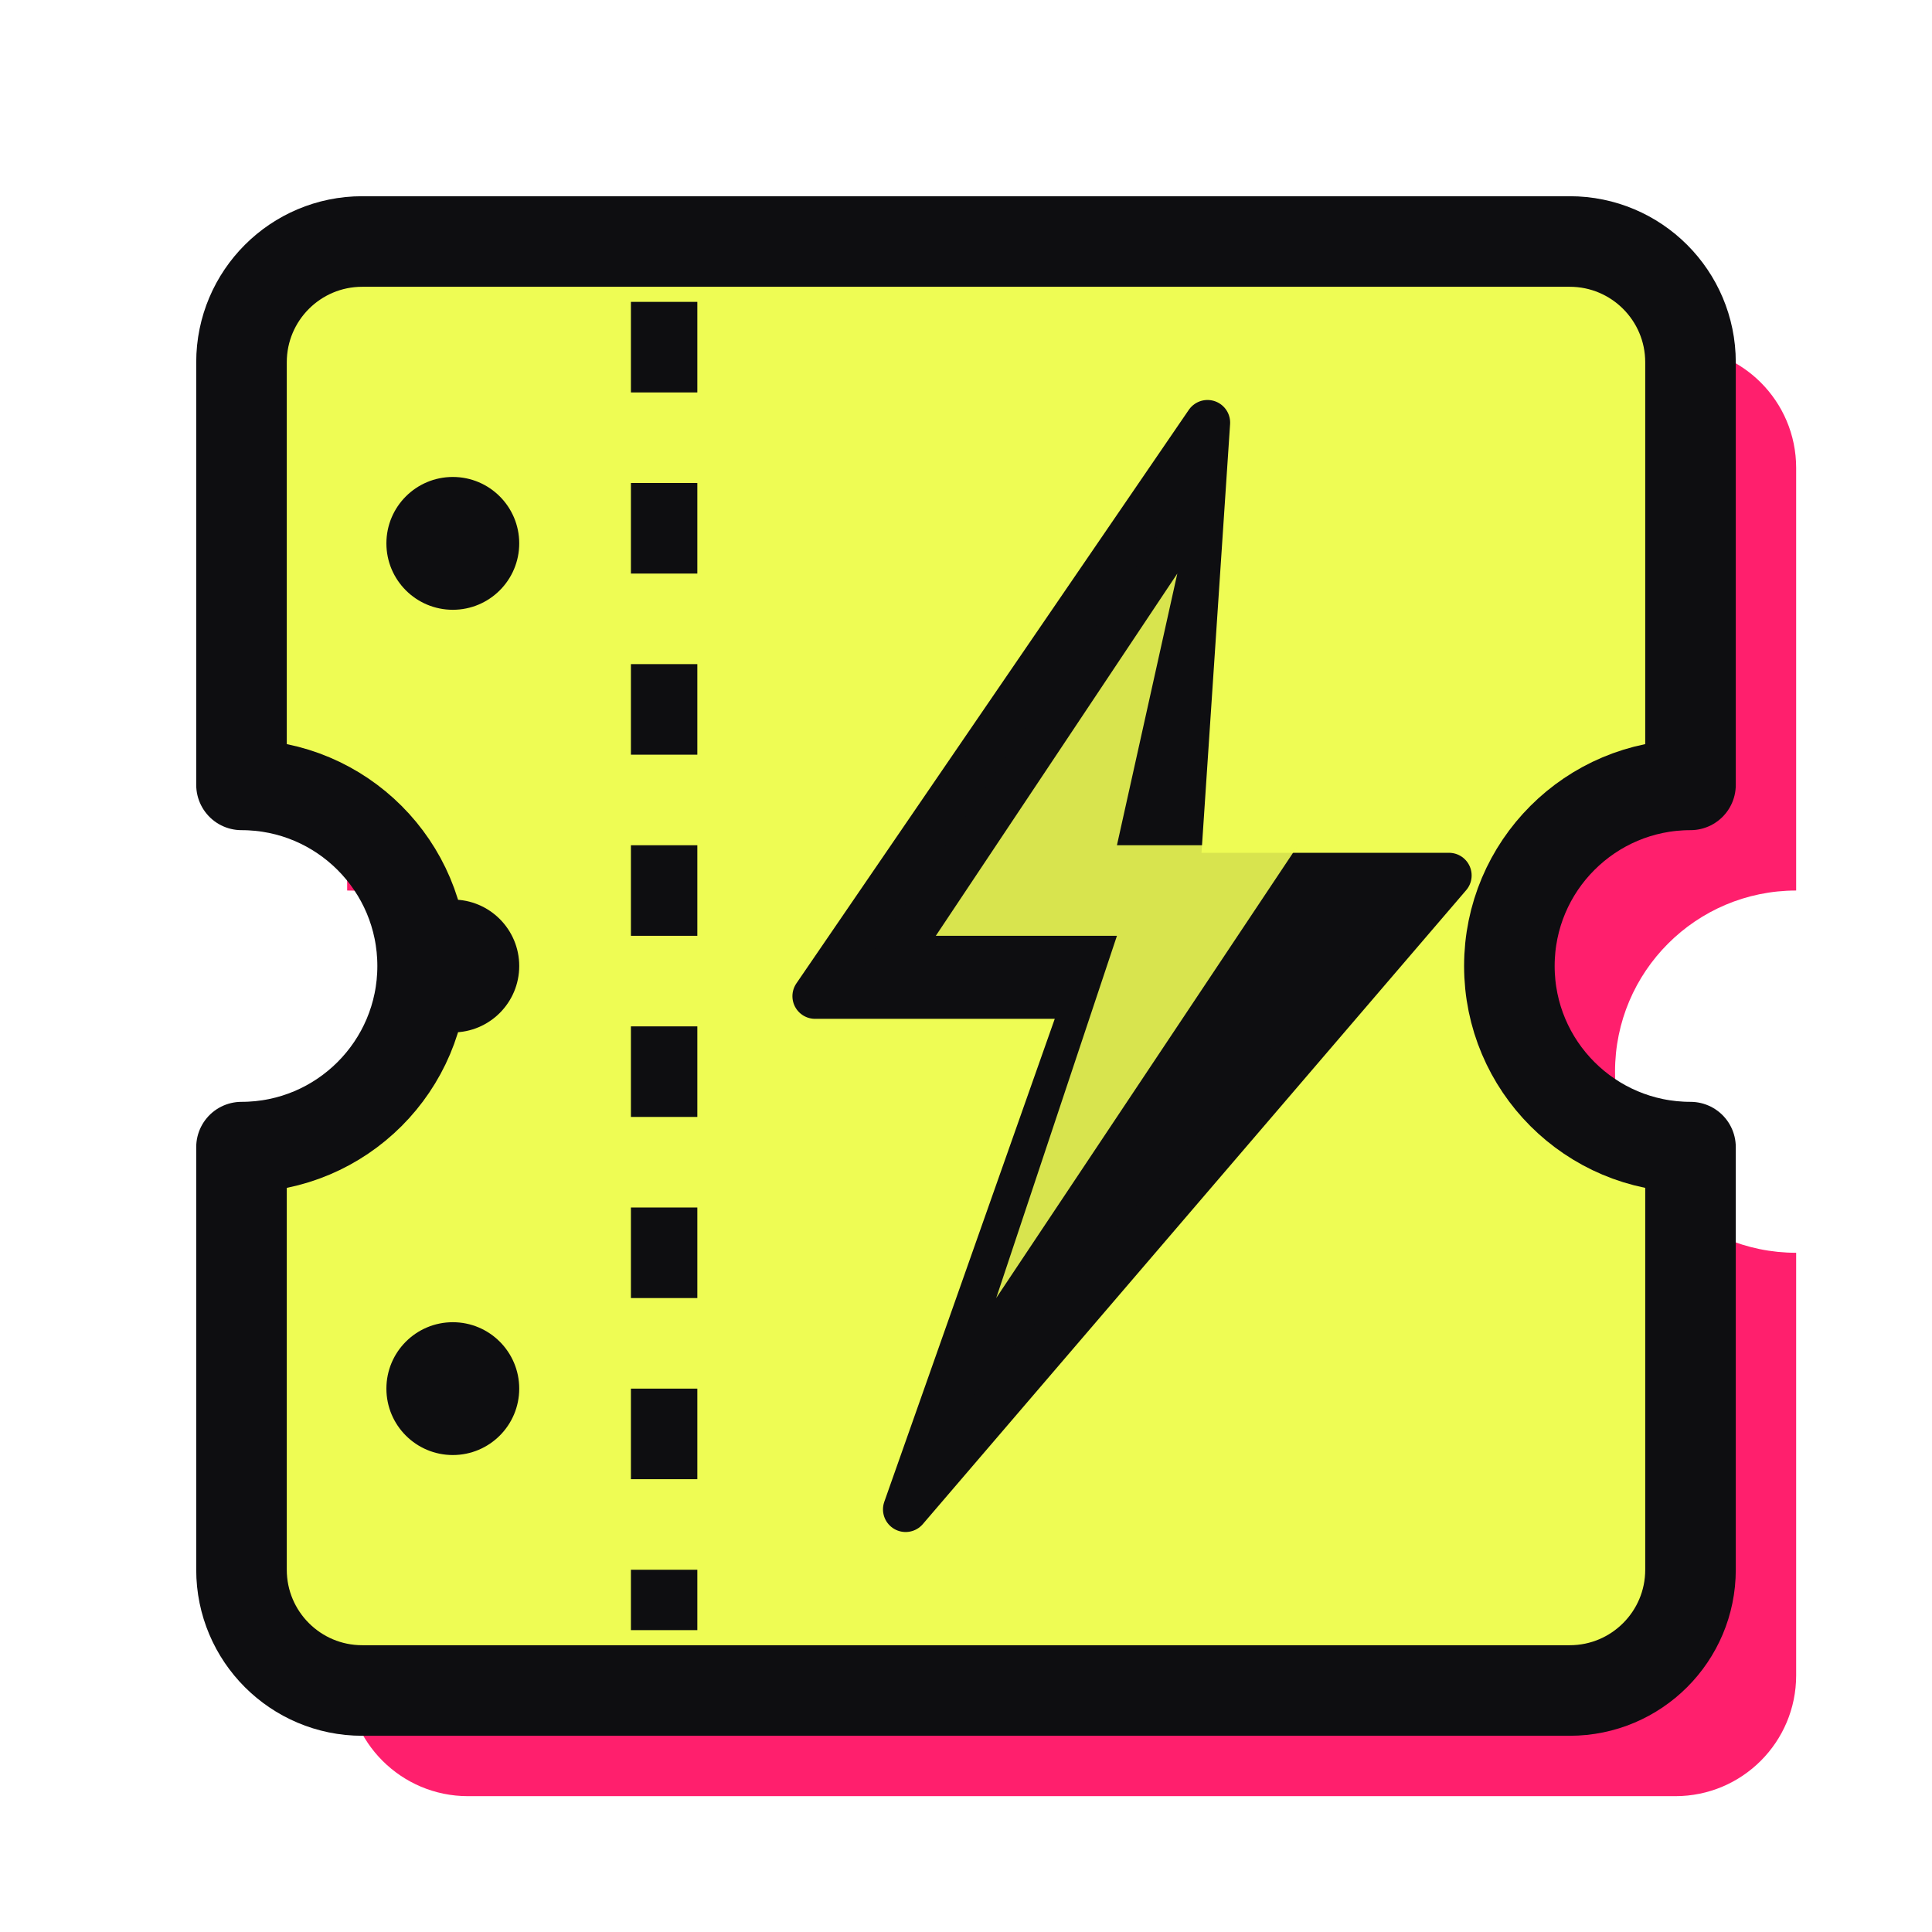
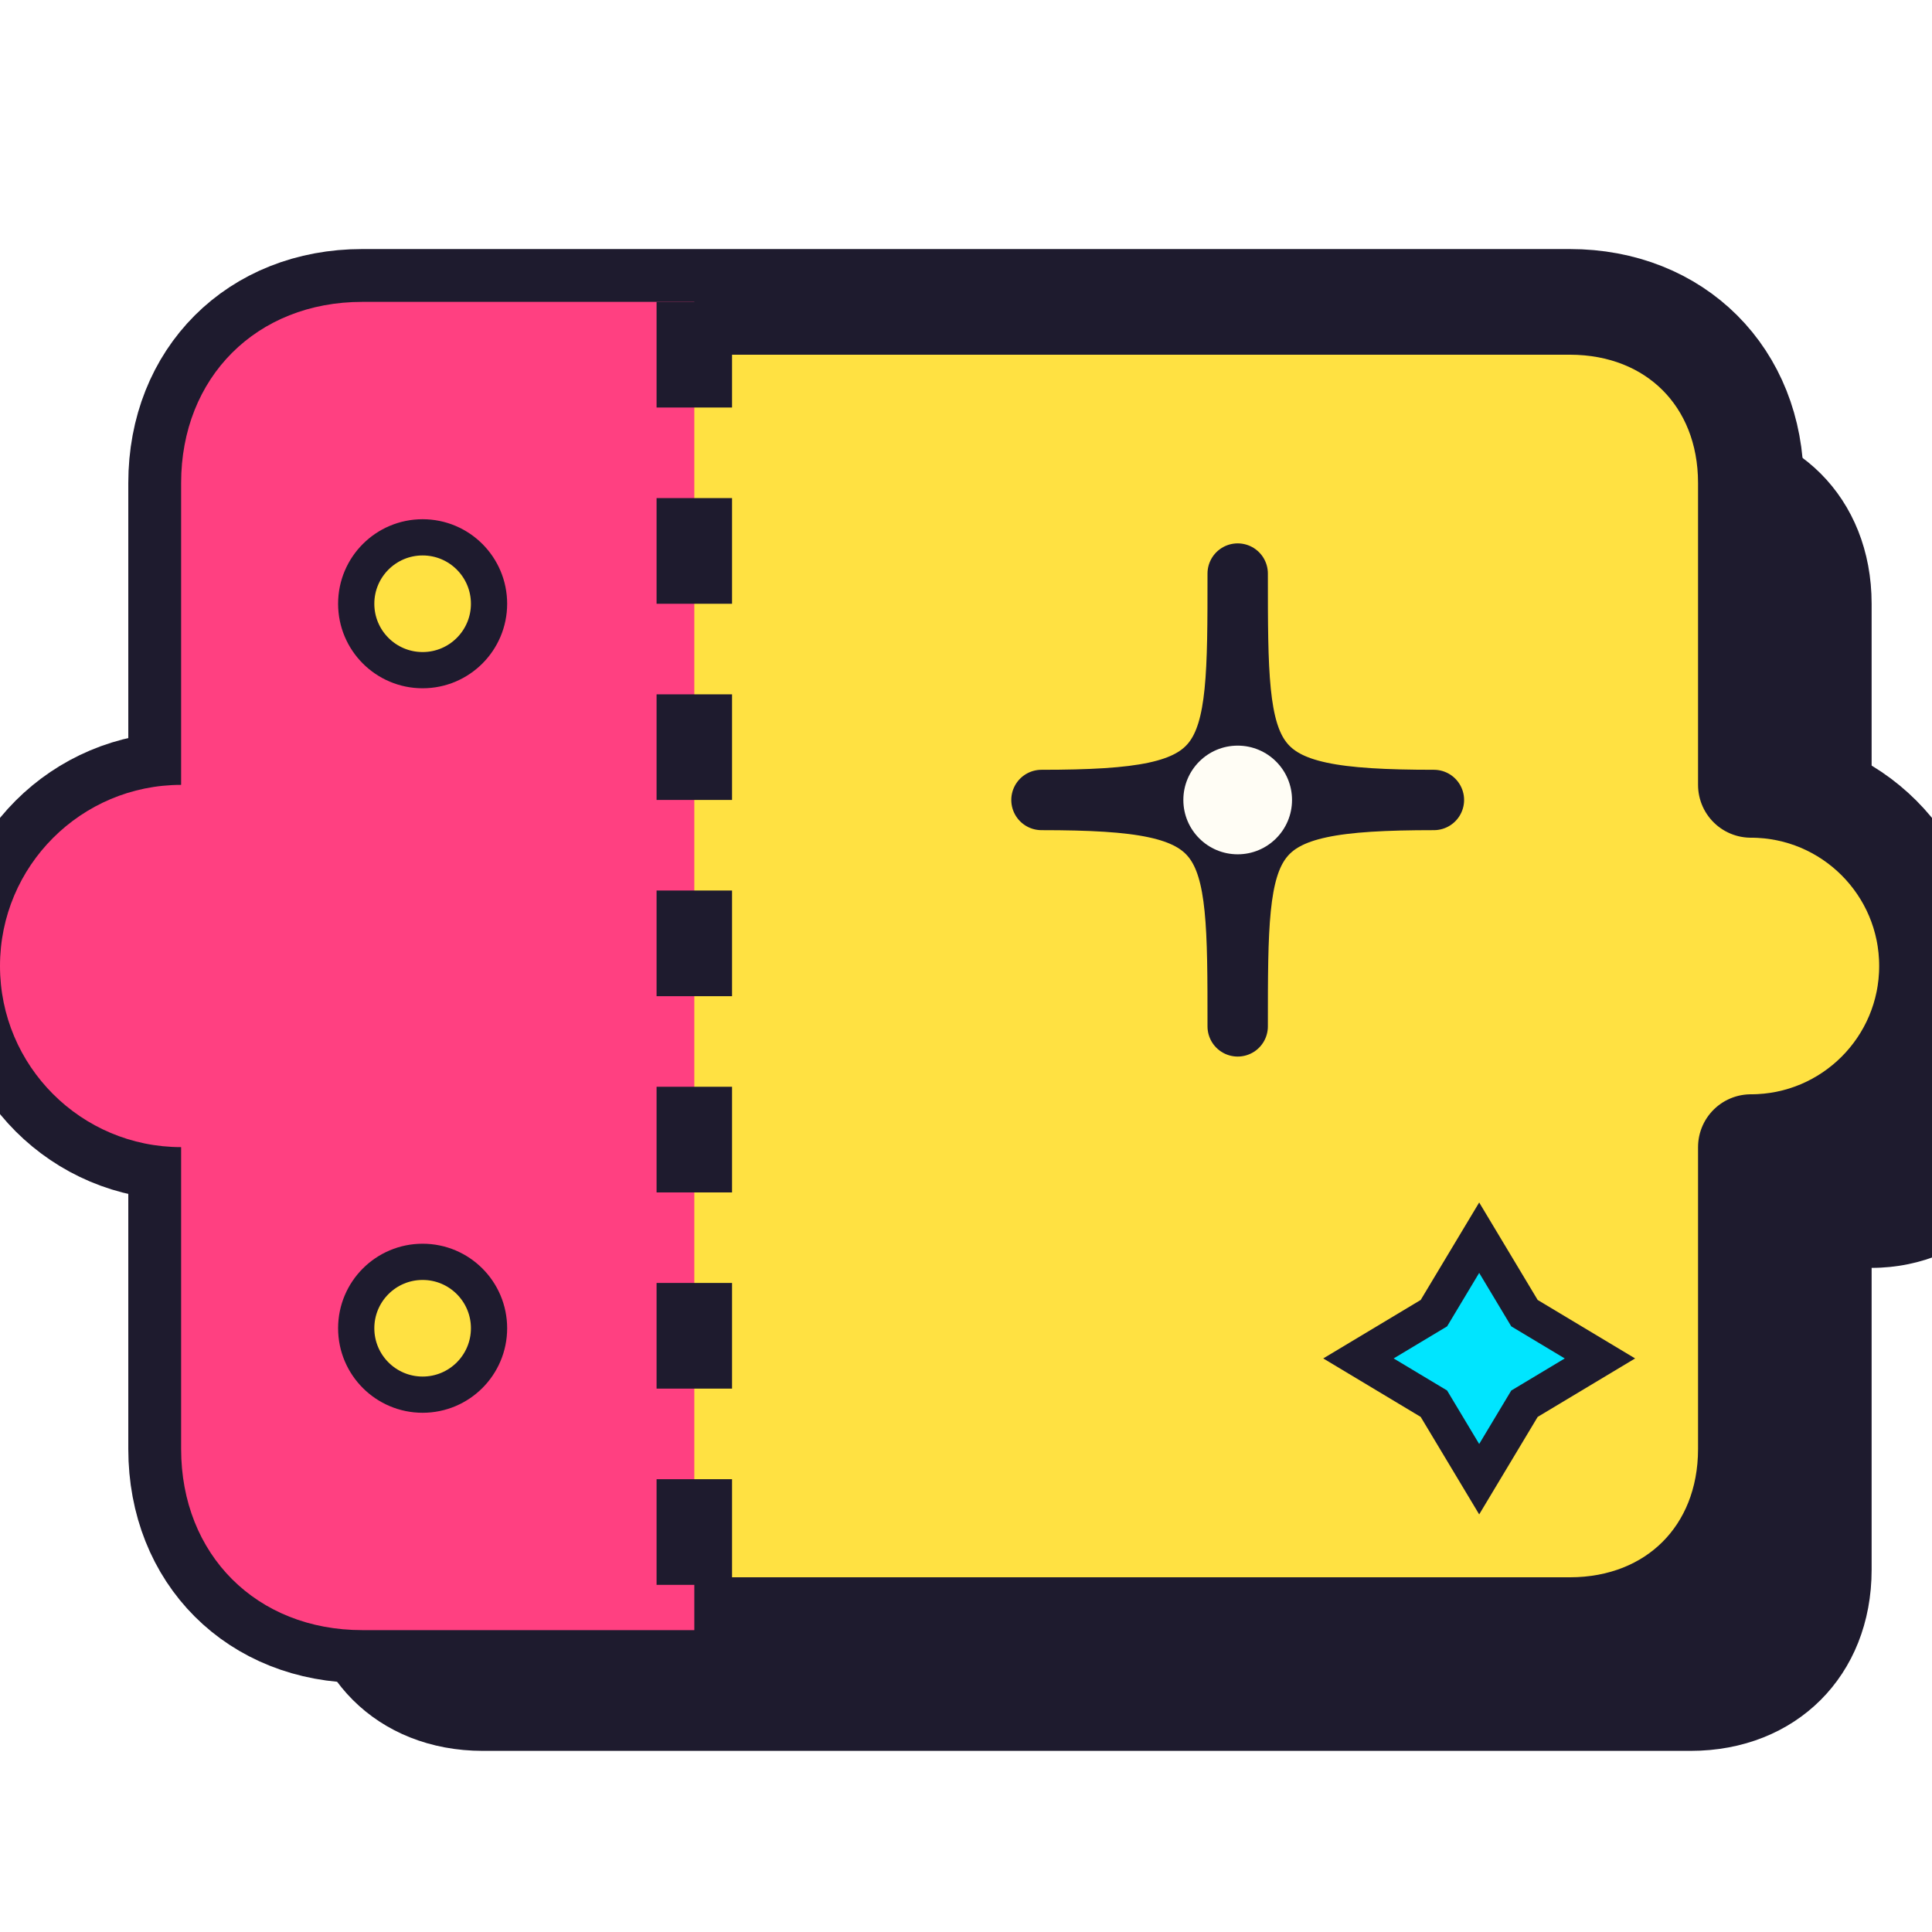
<svg xmlns="http://www.w3.org/2000/svg" viewBox="0 0 64 64" width="64" height="64">
-   <path d="M 12 8 h 40 a 4 4 0 0 1 4 4 v 14 a 6 6 0 0 0 0 12 v 14 a 4 4 0 0 1 -4 4 h -40 a 4 4 0 0 1 -4 -4 v -14 a 6 6 0 0 0 0 -12 v -14 a 4 4 0 0 1 4 -4 Z" fill="#FF1F6D" transform="translate(3.5, 3.5)" />
-   <path d="M 12 8 h 40 a 4 4 0 0 1 4 4 v 14 a 6 6 0 0 0 0 12 v 14 a 4 4 0 0 1 -4 4 h -40 a 4 4 0 0 1 -4 -4 v -14 a 6 6 0 0 0 0 -12 v -14 a 4 4 0 0 1 4 -4 Z" fill="#EEFC54" stroke="#0E0E11" stroke-width="3" stroke-linejoin="round" />
-   <line x1="22" y1="10" x2="22" y2="54" stroke="#0E0E11" stroke-width="2.2" stroke-dasharray="3,3" />
-   <circle cx="15" cy="18" r="2.2" fill="#0E0E11" />
-   <circle cx="15" cy="32" r="2.2" fill="#0E0E11" />
-   <circle cx="15" cy="46" r="2.2" fill="#0E0E11" />
-   <path d="M 40 14 L 27 33 L 36 33 L 30 50 L 48 29 L 39 29 Z" fill="#0E0E11" stroke="#0E0E11" stroke-width="1.5" stroke-linejoin="round" />
-   <path d="M 39 19 L 31 31 L 37 31 L 33 43 L 43 28 L 37 28 Z" fill="#EEFC54" opacity="0.9" />
+   <path d="M 12 10 C 8.5 10 6 12.5 6 16 L 6 26 A 5.5 5.5 0 0 0 6 38 L 6 48 C 6 51.5 8.5 54 12 54 L 52 54 C 55.5 54 58 51.5 58 48 L 58 38 A 5.5 5.5 0 0 0 58 26 L 58 16 C 58 12.5 55.5 10 52 10 Z" fill="#1E1B2E" transform="translate(4, 4)" />
+   <path d="M 12 10 C 8.5 10 6 12.5 6 16 L 6 26 A 5.5 5.5 0 0 0 6 38 L 6 48 C 6 51.5 8.5 54 12 54 L 52 54 C 55.5 54 58 51.5 58 48 L 58 38 A 5.5 5.5 0 0 0 58 26 L 58 16 C 58 12.5 55.5 10 52 10 Z" fill="#FFE142" stroke="#1E1B2E" stroke-width="3.5" stroke-linejoin="round" />
+   <clipPath id="clipStub">
+     <path d="M 12 10 C 8.5 10 6 12.5 6 16 L 6 26 A 5.5 5.5 0 0 0 6 38 L 6 48 C 6 51.5 8.5 54 12 54 L 52 54 C 55.5 54 58 51.5 58 48 L 58 38 A 5.5 5.5 0 0 0 58 26 L 58 16 C 58 12.5 55.5 10 52 10 Z" />
+   </clipPath>
+   <g clip-path="url(#clipStub)">
+     <rect x="0" y="0" width="23" height="64" fill="#FF4081" />
+     <line x1="23" y1="10" x2="23" y2="54" stroke="#1E1B2E" stroke-width="2.5" stroke-dasharray="3.5,3" />
+     <circle cx="14" cy="20" r="2.2" fill="#FFE142" stroke="#1E1B2E" stroke-width="1.2" />
+     <circle cx="14" cy="44" r="2.2" fill="#FFE142" stroke="#1E1B2E" stroke-width="1.2" />
+   </g>
+   <path d="M 41 19 C 41 25.5 41 26.5 47.5 26.5 C 41 26.5 41 27.5 41 34 C 41 27.5 41 26.5 34.5 26.5 C 41 26.5 41 25.5 41 19 Z" fill="#7B2CBF" stroke="#1E1B2E" stroke-width="2" stroke-linejoin="round" />
+   <circle cx="41" cy="26.5" r="1.8" fill="#FFFDF5" />
+   <path d="M 49 41 L 50.5 43.5 L 53 45 L 50.5 46.5 L 49 49 L 47.5 46.5 L 45 45 L 47.5 43.5 Z" fill="#00E5FF" stroke="#1E1B2E" stroke-width="1.2" />
</svg>
